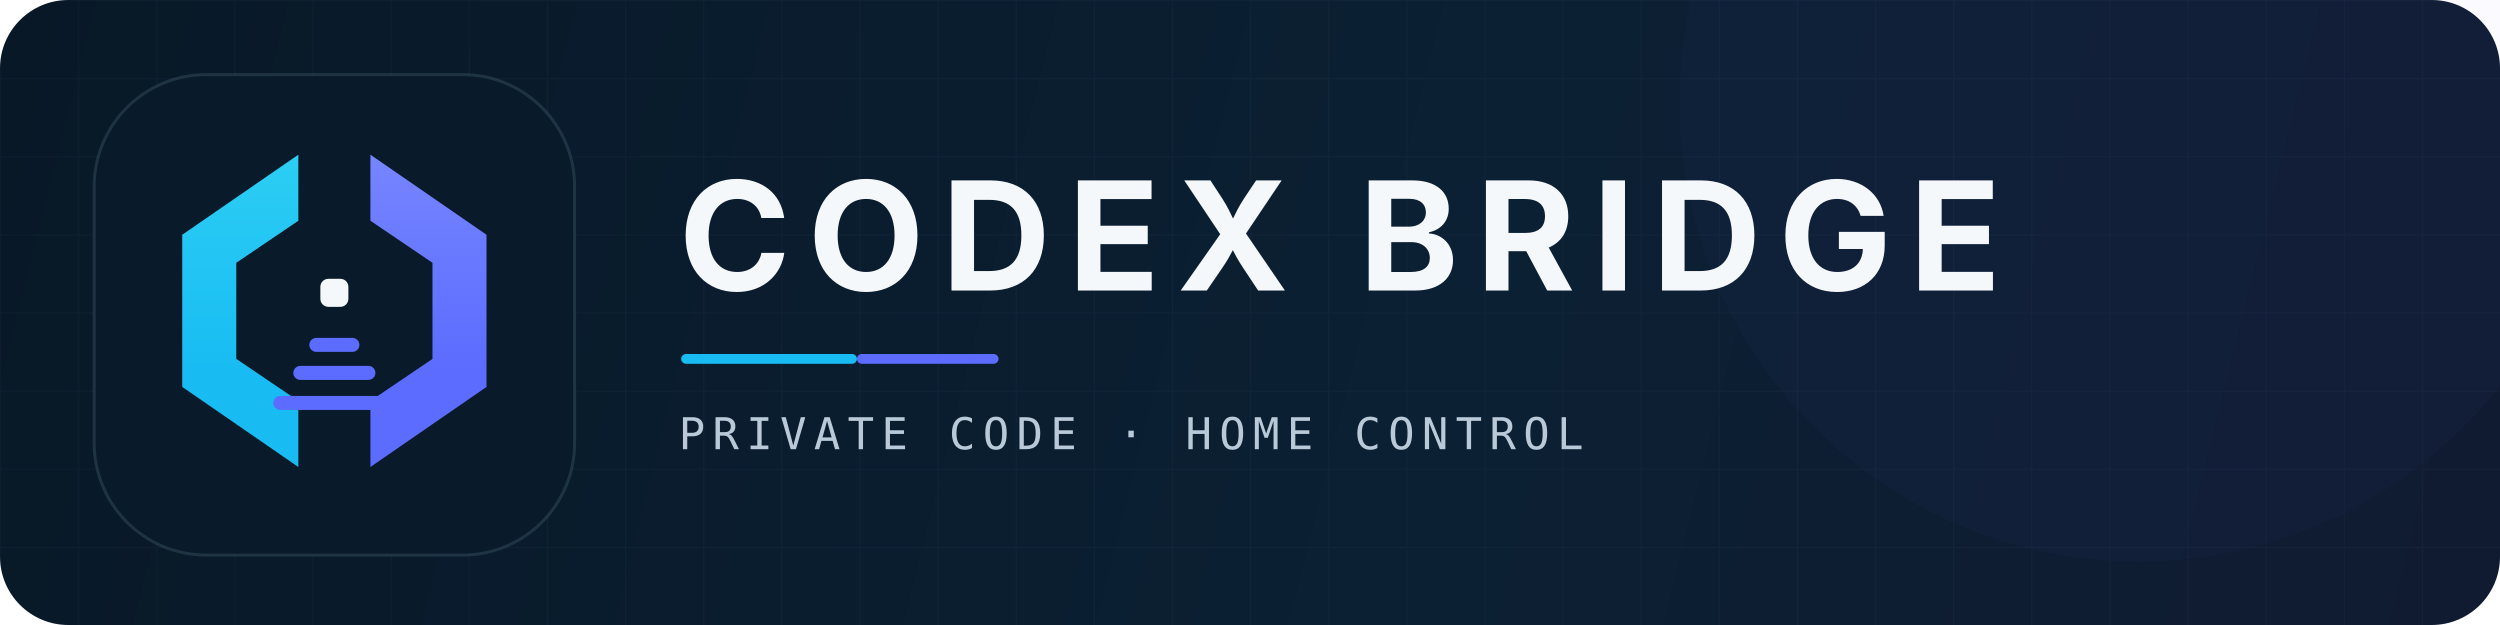
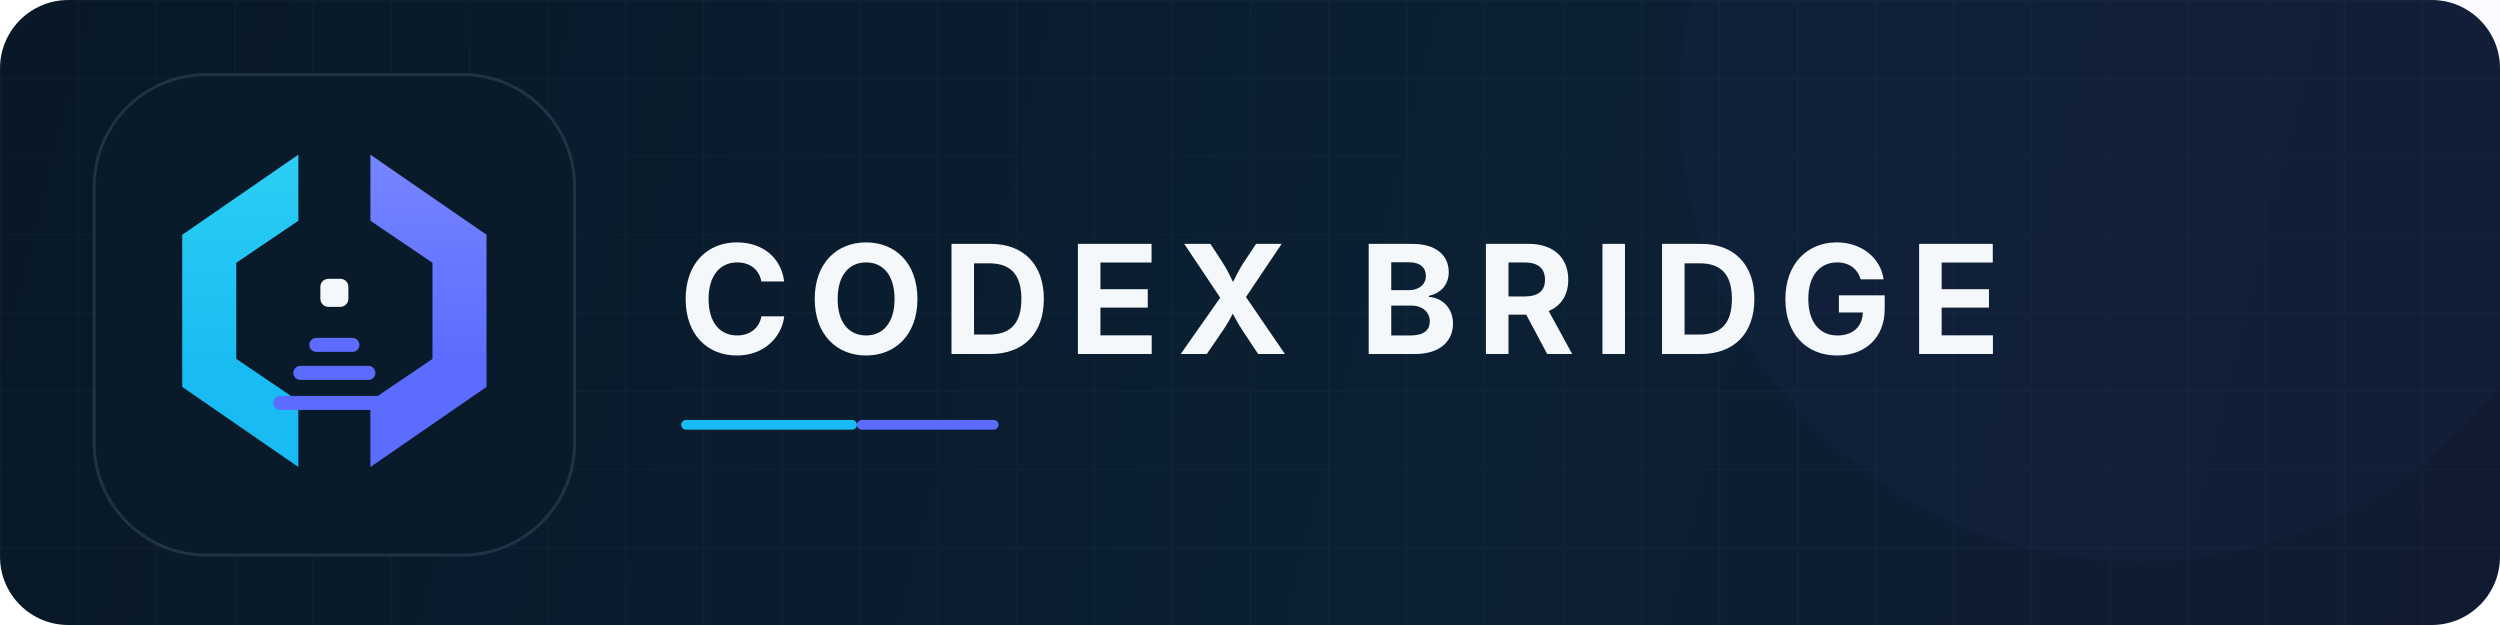
<svg xmlns="http://www.w3.org/2000/svg" width="1024" height="256" viewBox="0 0 1024 256" role="img" aria-labelledby="title desc">
  <defs>
    <linearGradient id="bg" x1="0" y1="0" x2="1024" y2="256" gradientUnits="userSpaceOnUse">
      <stop stop-color="#081827" />
      <stop offset=".58" stop-color="#0B2033" />
      <stop offset="1" stop-color="#101B31" />
    </linearGradient>
    <linearGradient id="left" x1="0" y1="0" x2="0" y2="156" gradientUnits="userSpaceOnUse">
      <stop stop-color="#35D6F4" />
      <stop offset="1" stop-color="#18BCF2" />
    </linearGradient>
    <linearGradient id="right" x1="0" y1="0" x2="0" y2="156" gradientUnits="userSpaceOnUse">
      <stop stop-color="#8290FF" />
      <stop offset="1" stop-color="#5B6CFF" />
    </linearGradient>
    <linearGradient id="bridge" x1="0" y1="0" x2="58" y2="0" gradientUnits="userSpaceOnUse">
      <stop stop-color="#18BCF2" />
      <stop offset="1" stop-color="#5B6CFF" />
    </linearGradient>
    <pattern id="grid" width="32" height="32" patternUnits="userSpaceOnUse">
      <path d="M32 0H0v32" fill="none" stroke="#D9F4FF" stroke-opacity=".028" />
    </pattern>
  </defs>
  <rect width="1024" height="256" rx="28" fill="url(#bg)" />
  <rect width="1024" height="256" rx="28" fill="url(#grid)" />
  <circle cx="876" cy="42" r="188" fill="#5B6CFF" opacity=".035" />
  <g transform="translate(32 24) scale(.82)">
    <rect x="8" y="8" width="240" height="240" rx="56" fill="#091A2A" stroke="#B9ECFF" stroke-opacity=".12" stroke-width="1.5" />
    <path d="M110 48 52 88v76l58 40v-33l-31-21v-48l31-21V48Z" fill="url(#left)" />
    <path d="m146 48 58 40v76l-58 40v-33l31-21v-48l-31-21V48Z" fill="url(#right)" />
    <rect x="121" y="110" width="14" height="14" rx="4" fill="#F5F8FA" />
    <path d="M119 143h18M111 157h34M101 172h54" fill="none" stroke="url(#bridge)" stroke-width="7" stroke-linecap="round" />
  </g>
  <g transform="translate(278 0)">
-     <text x="0" y="119" fill="#F5F8FA" font-family="Inter, Segoe UI, Arial, sans-serif" font-size="62" font-weight="700" letter-spacing="7">CODEX BRIDGE</text>
-     <rect x="1" y="145" width="72" height="4" rx="2" fill="#18BCF2" />
-     <rect x="73" y="145" width="58" height="4" rx="2" fill="#5B6CFF" />
-     <text x="0" y="184" fill="#B9C9D8" font-family="Consolas, IBM Plex Mono, monospace" font-size="18" letter-spacing="3">PRIVATE CODE · HOME CONTROL</text>
+     <text x="0" y="145" fill="#F5F8FA" font-family="Inter, Segoe UI, Arial, sans-serif" font-size="62" font-weight="700" letter-spacing="7">CODEX BRIDGE</text>
+     <rect x="1" y="172" width="72" height="4" rx="2" fill="#18BCF2" />
+     <rect x="73" y="172" width="58" height="4" rx="2" fill="#5B6CFF" />
  </g>
</svg>
